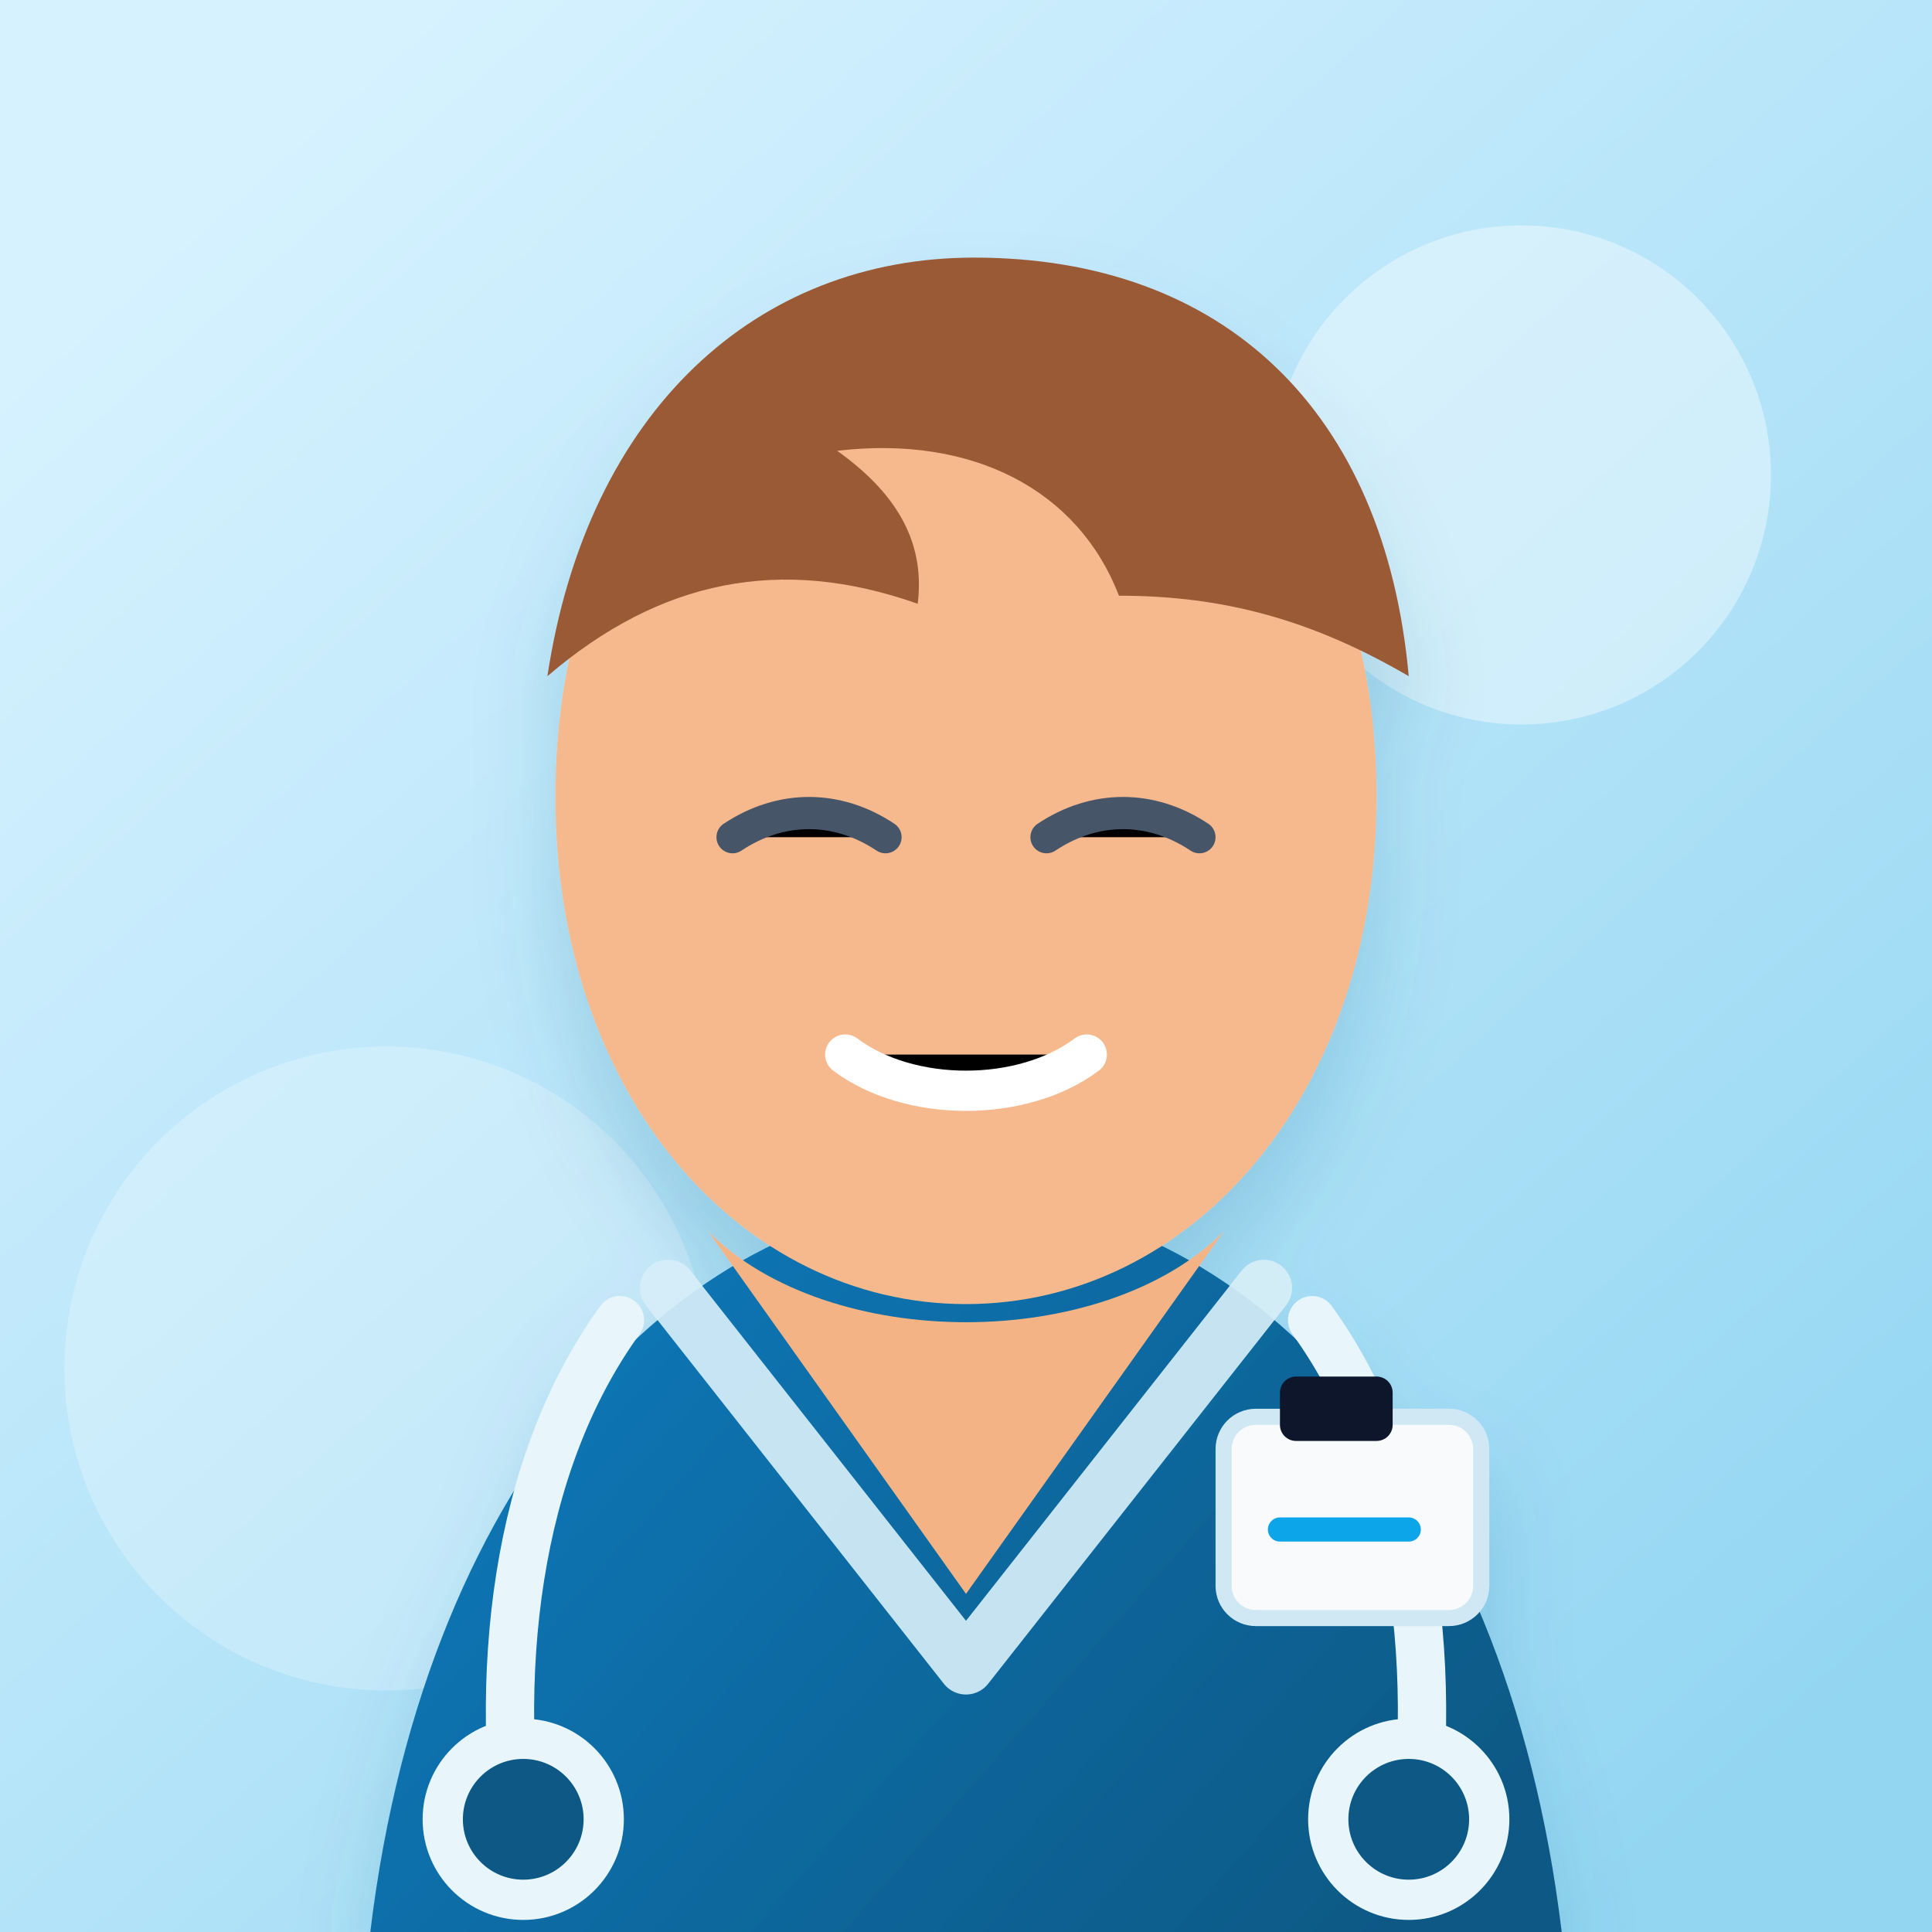
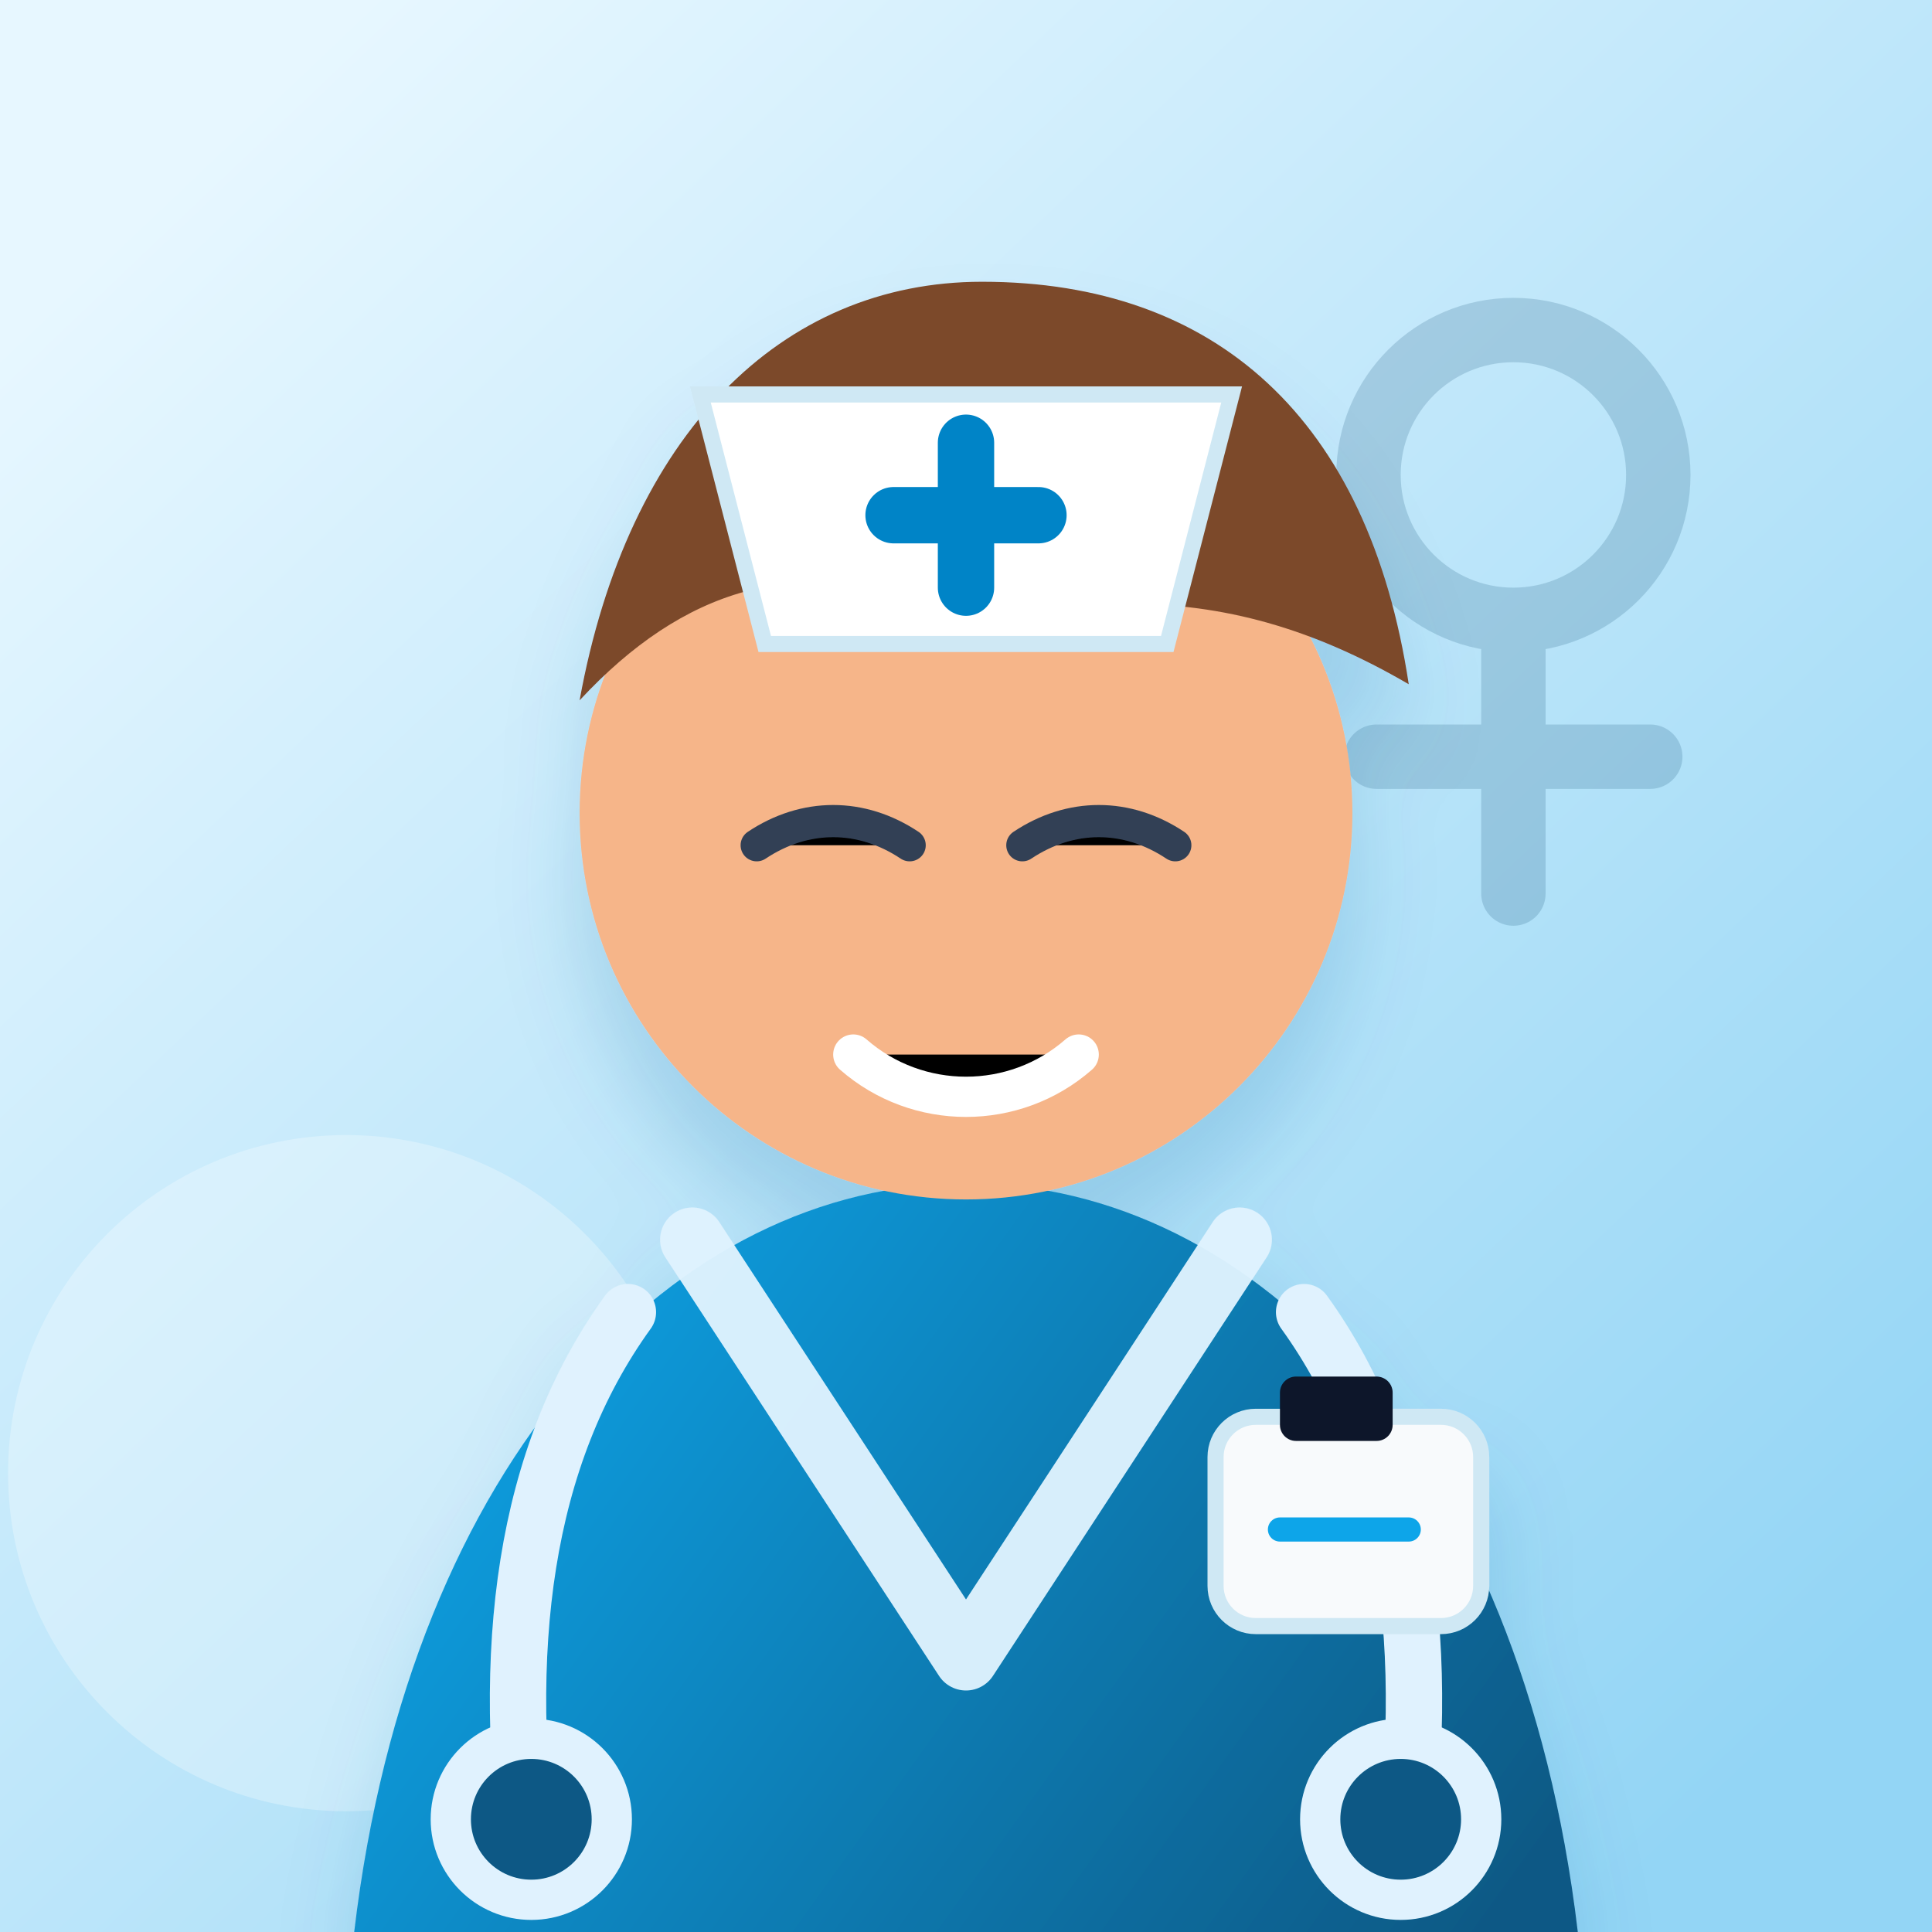
- <svg xmlns="http://www.w3.org/2000/svg" viewBox="0 0 240 240" role="img" aria-label="پرستار آقا">
+ <svg xmlns="http://www.w3.org/2000/svg" viewBox="0 0 240 240" role="img" aria-label="آیکون پرستار آقا">
  <defs>
-     <linearGradient id="manBg" x1="28" y1="18" x2="214" y2="226" gradientUnits="userSpaceOnUse">
-       <stop stop-color="#d7f2ff" />
-       <stop offset="1" stop-color="#93d6f2" />
+     <linearGradient id="bg" x1="24" y1="20" x2="216" y2="222" gradientUnits="userSpaceOnUse">
+       <stop stop-color="#e7f7ff" />
+       <stop offset="1" stop-color="#93d5f5" />
    </linearGradient>
-     <linearGradient id="scrubBlue" x1="70" y1="150" x2="172" y2="240" gradientUnits="userSpaceOnUse">
-       <stop stop-color="#0878b9" />
+     <linearGradient id="scrub" x1="56" y1="148" x2="184" y2="240" gradientUnits="userSpaceOnUse">
+       <stop stop-color="#0ea5e9" />
      <stop offset="1" stop-color="#075985" />
    </linearGradient>
-     <filter id="manShadow" x="-20%" y="-20%" width="140%" height="150%">
-       <feDropShadow dx="0" dy="7" stdDeviation="5" flood-color="#075985" flood-opacity="0.18" />
+     <filter id="shadow" x="-20%" y="-20%" width="140%" height="150%">
+       <feDropShadow dx="0" dy="8" stdDeviation="5" flood-color="#0369a1" flood-opacity=".18" />
    </filter>
  </defs>
-   <rect width="240" height="240" fill="url(#manBg)" />
-   <circle cx="189" cy="59" r="31" fill="#ffffff" opacity="0.4" />
-   <circle cx="48" cy="170" r="40" fill="#ffffff" opacity="0.24" />
-   <g filter="url(#manShadow)">
-     <path d="M46 240c7-58 40-91 74-91s67 33 74 91H46Z" fill="url(#scrubBlue)" />
-     <path d="M88 153c15 15 49 15 64 0l-32 45-32-45Z" fill="#f3b384" />
-     <path d="M83 160 120 207 157 160" fill="none" stroke="#d6eef8" stroke-width="7" stroke-linecap="round" stroke-linejoin="round" opacity="0.92" />
-     <path d="M69 99c0-36 21-61 51-61s51 25 51 61c0 37-23 63-51 63S69 136 69 99Z" fill="#f6b98d" />
-     <path d="M68 84c5-33 26-52 53-52 31 0 51 19 54 52-12-7-23-10-36-10-5-13-18-20-35-18 7 5 11 11 10 19-17-6-32-3-46 9Z" fill="#9a5a35" />
-     <path d="M91 104c6-4 13-4 19 0M130 104c6-4 13-4 19 0" stroke="#475569" stroke-width="4" stroke-linecap="round" />
-     <path d="M105 131c8 6 22 6 30 0" stroke="#ffffff" stroke-width="5" stroke-linecap="round" />
-     <path d="M77 164c-13 18-16 44-12 69" fill="none" stroke="#e8f6fb" stroke-width="6" stroke-linecap="round" />
-     <path d="M163 164c13 18 16 44 12 69" fill="none" stroke="#e8f6fb" stroke-width="6" stroke-linecap="round" />
-     <circle cx="65" cy="226" r="10" fill="#075985" stroke="#e8f6fb" stroke-width="5" />
-     <circle cx="175" cy="226" r="10" fill="#075985" stroke="#e8f6fb" stroke-width="5" />
-     <rect x="152" y="176" width="32" height="25" rx="4" fill="#f8fafc" stroke="#cfe8f4" stroke-width="2" />
+   <rect width="240" height="240" fill="url(#bg)" />
+   <path d="M188 41a18 18 0 1 1 0 36 18 18 0 0 1 0-36Zm0 36v34m0-17h-17m17 0h17" fill="none" stroke="#0c4a6e" stroke-width="8" stroke-linecap="round" opacity=".18" />
+   <circle cx="43" cy="183" r="42" fill="#ffffff" opacity=".28" />
+   <g filter="url(#shadow)">
+     <path d="M44 240c7-59 40-93 76-93s69 34 76 93H44Z" fill="url(#scrub)" />
+     <path d="M86 154 120 206l34-52" fill="none" stroke="#e0f2fe" stroke-width="8" stroke-linecap="round" stroke-linejoin="round" opacity=".96" />
+     <path d="M78 163c-13 18-16 42-12 70" fill="none" stroke="#e0f2fe" stroke-width="7" stroke-linecap="round" />
+     <path d="M162 163c13 18 16 42 12 70" fill="none" stroke="#e0f2fe" stroke-width="7" stroke-linecap="round" />
+     <circle cx="66" cy="226" r="10" fill="#075985" stroke="#e0f2fe" stroke-width="5" />
+     <circle cx="174" cy="226" r="10" fill="#075985" stroke="#e0f2fe" stroke-width="5" />
+     <circle cx="120" cy="101" r="48" fill="#f6b589" />
+     <path d="M72 87c6-33 25-52 50-52 29 0 48 17 53 50-12-7-23-10-35-10-5-12-17-19-33-18 7 5 10 11 9 18-17-6-31-2-44 12Z" fill="#7c4a2c" />
+     <path d="M87 49h66l-8 31H95L87 49Z" fill="#ffffff" stroke="#cfe8f4" stroke-width="2" />
+     <path d="M120 55v18M111 64h18" stroke="#0284c7" stroke-width="7" stroke-linecap="round" />
+     <path d="M94 105c6-4 13-4 19 0M127 105c6-4 13-4 19 0" stroke="#334155" stroke-width="4" stroke-linecap="round" />
+     <path d="M106 131c8 7 20 7 28 0" stroke="#ffffff" stroke-width="5" stroke-linecap="round" />
+     <rect x="151" y="176" width="33" height="26" rx="5" fill="#f8fafc" stroke="#cfe8f4" stroke-width="2" />
    <rect x="159" y="171" width="14" height="8" rx="2" fill="#0f172a" />
    <path d="M159 190h16" stroke="#0ea5e9" stroke-width="3" stroke-linecap="round" />
  </g>
</svg>
